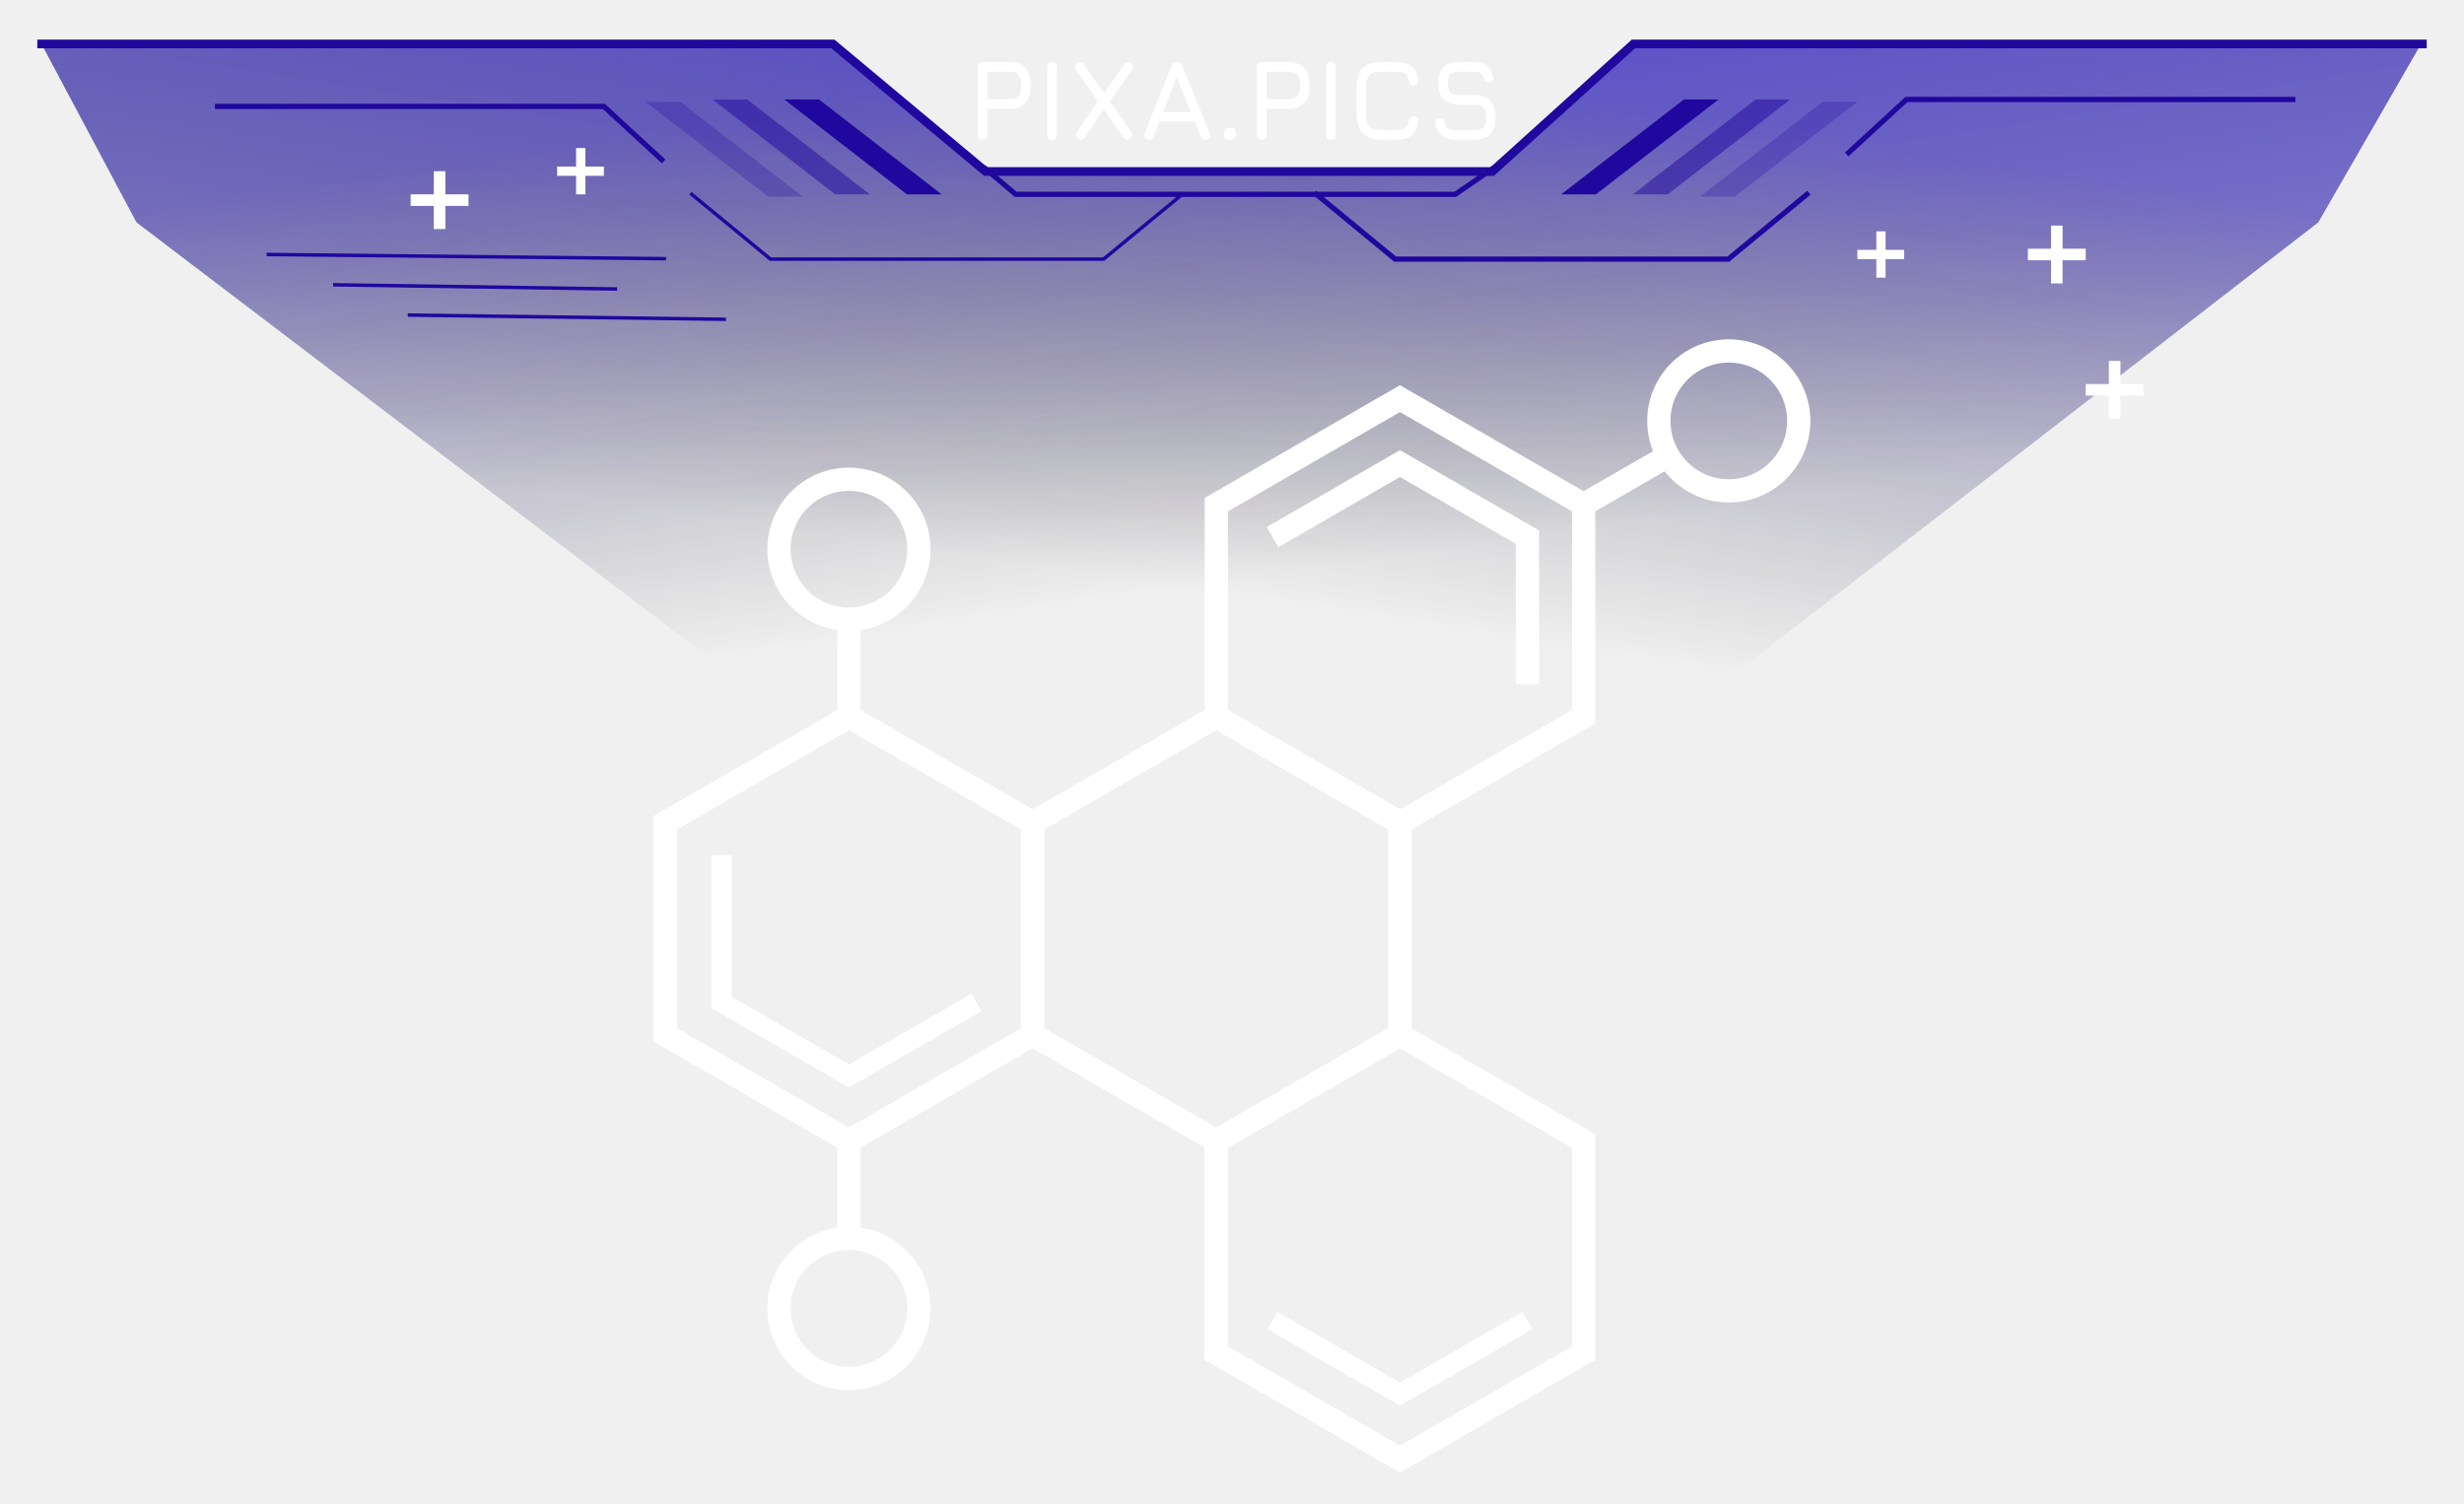
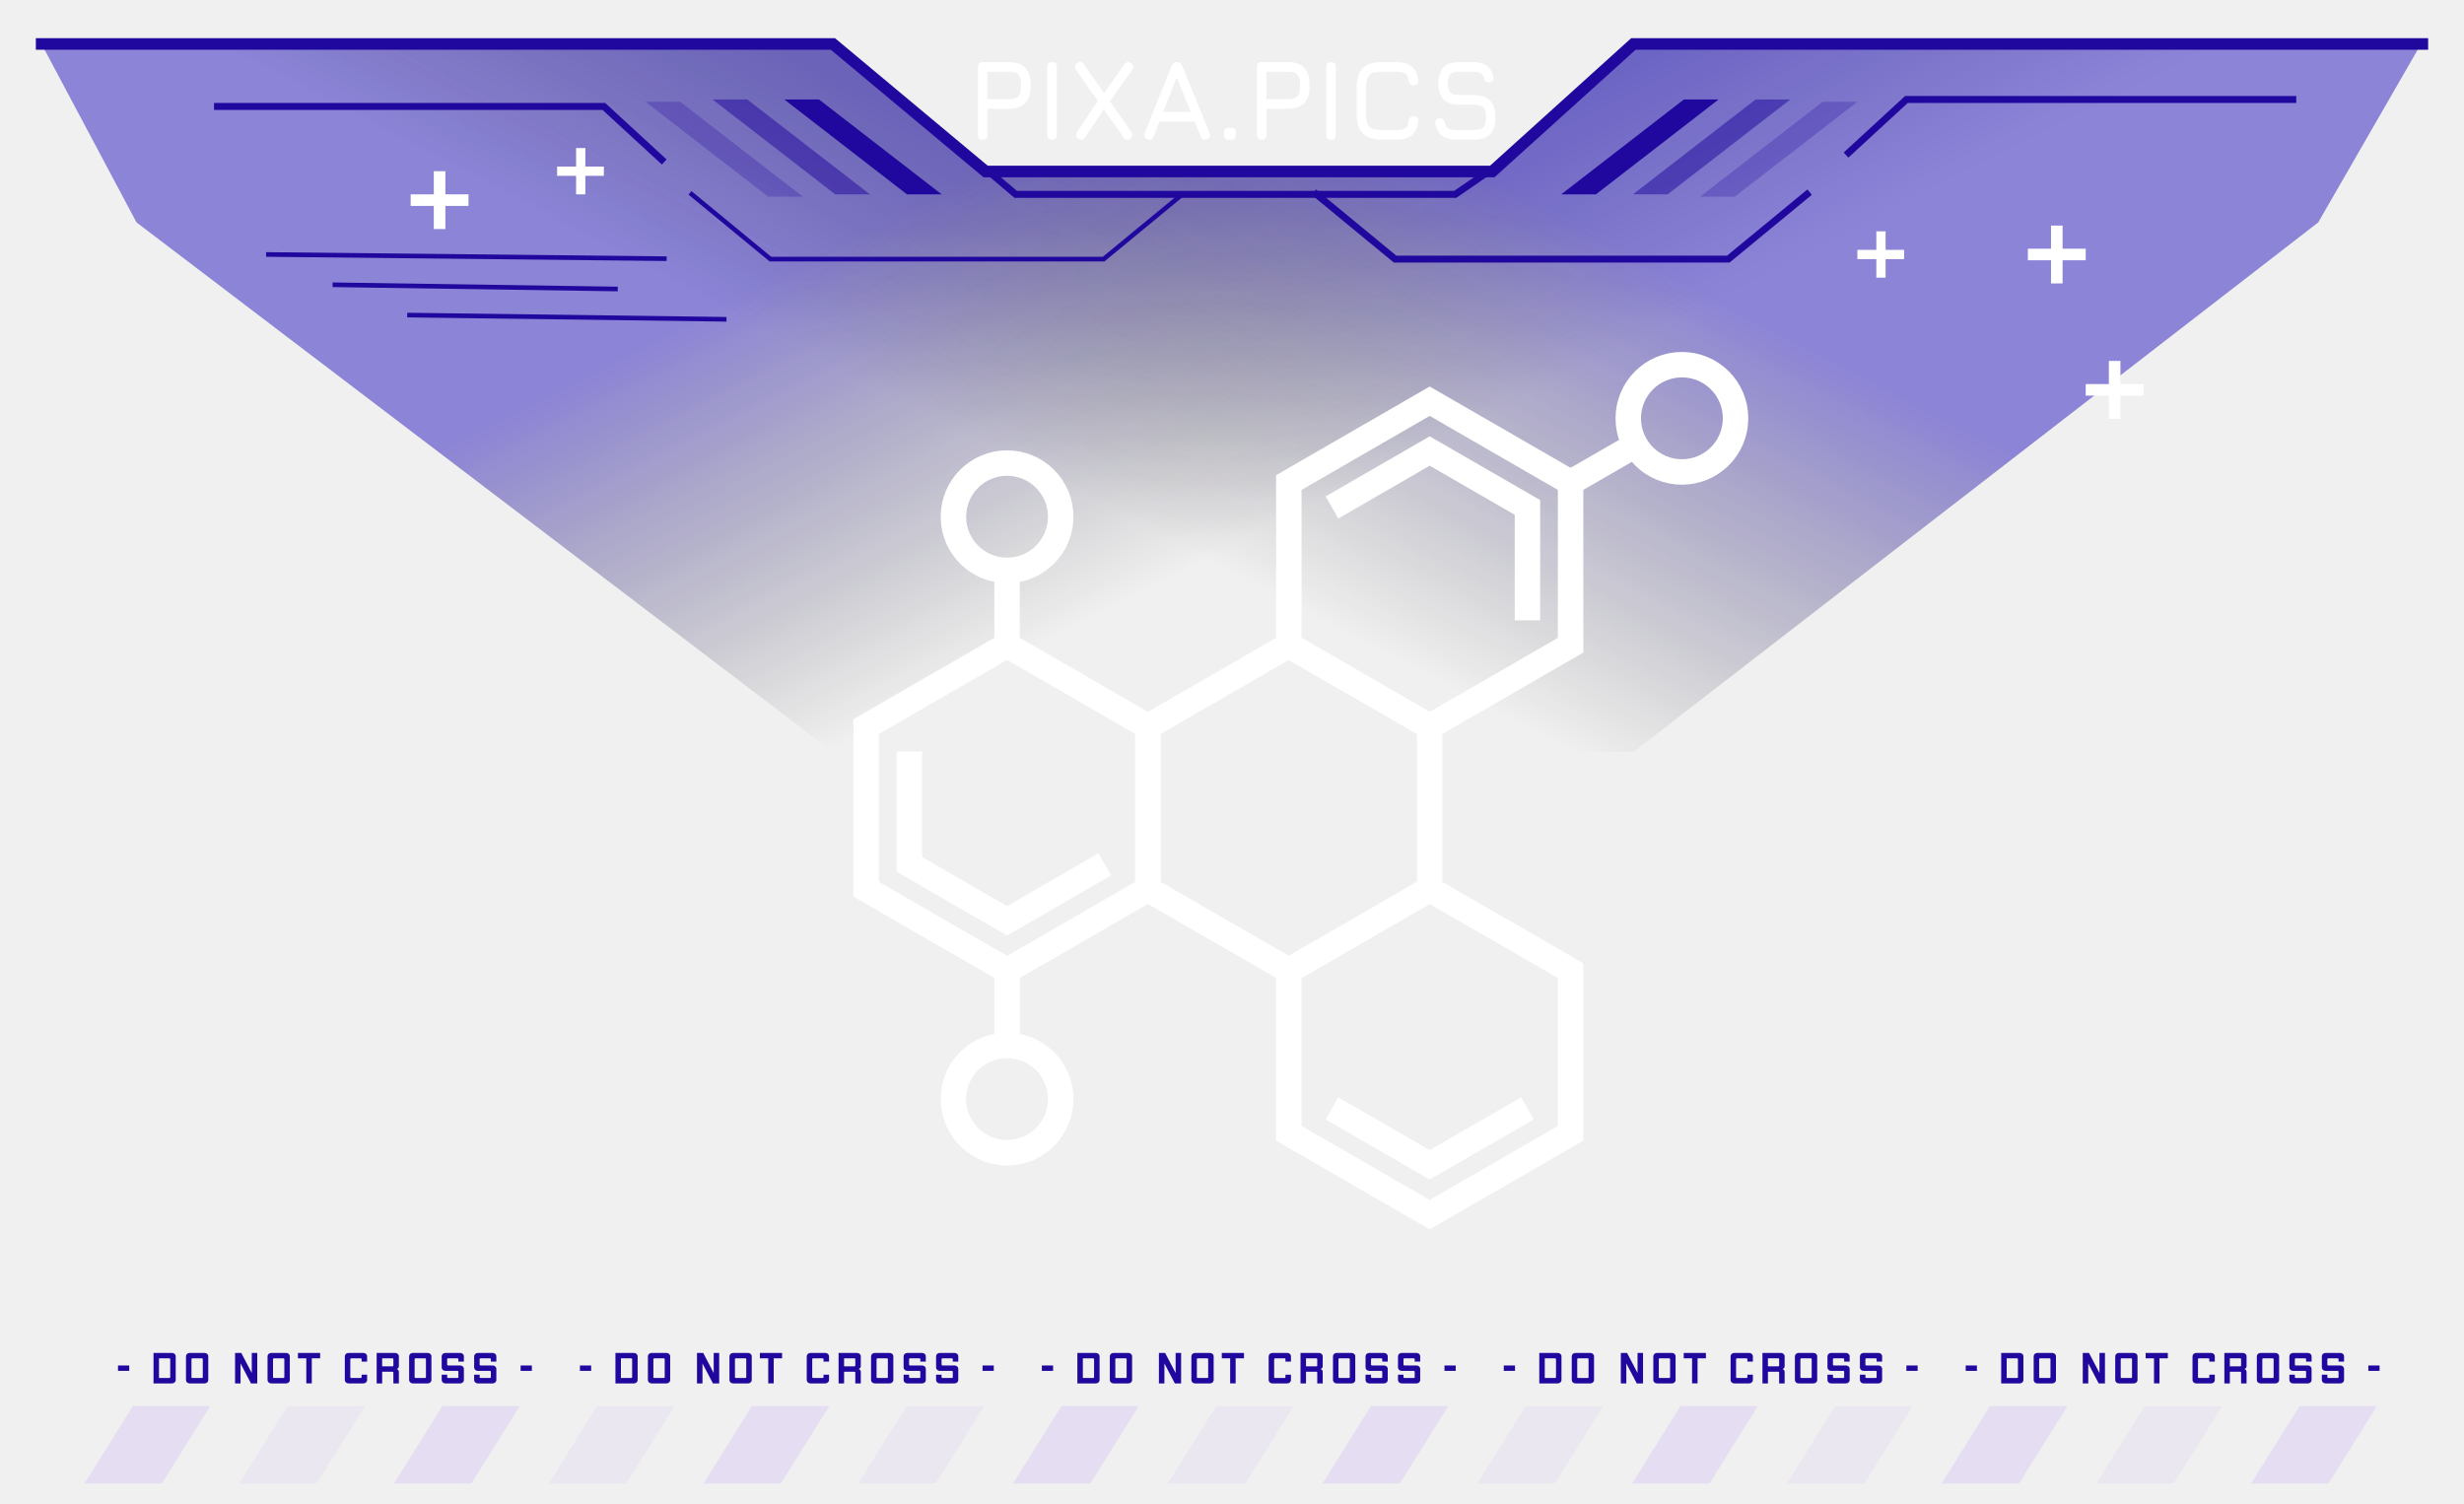
- <svg xmlns="http://www.w3.org/2000/svg" xmlns:xlink="http://www.w3.org/1999/xlink" viewBox="0 0 1065 650" width="1420" height="866.667">
-   <style>.B{fill:none}.C{stroke-width:13.408}.D{stroke:#20079d}.E{stroke-linecap:square}.F{stroke-miterlimit:3}.G{stroke-opacity:100}.H{stroke-width:3}.I{stroke-miterlimit:10}.J{stroke-width:11.534}</style>
+ <svg xmlns="http://www.w3.org/2000/svg" style="isolation:isolate" viewBox="0 0 1065 650" width="1420" height="650pt">
  <defs>
-     <clipPath id="A">
+     <clipPath id="a">
      <path d="M0 0h1065v650H0z" />
    </clipPath>
-     <path id="B" d="M59 96.125L18 19.1 360 18l66 56.118h219L706 19.1l341-1.1-45 78.125L706 325H360L59 96.125z" />
  </defs>
-   <g clip-path="url(#A)">
-     <path d="M0 0h1065v650H0z" fill="transparent" />
-     <path d="M545.34 60.368h0 0q-2.053 0-2.053-2.078h0V28.904h0q0-2.078 2.053-2.078h0 11.438 0q4.473 0 6.856 2.412h0 0q2.383 2.411 2.383 6.938h0v1.484h0q0 4.527-2.383 6.939h0 0q-2.383 2.411-6.856 2.411h0-9.385v11.28h0q0 2.078-2.053 2.078zm2.053-29.387v11.874h9.385 0q2.786 0 3.96-1.188h0 0q1.173-1.187 1.173-4.007h0v-1.484h0q0-2.795-1.173-3.995h0 0q-1.174-1.2-3.96-1.2h0-9.385 0zm27.911 29.387h0 0q-1.051 0-1.552-.507h0 0q-.501-.508-.501-1.571h0V28.953h0q0-1.088.501-1.583h0 0q.501-.495 1.552-.495h0 0q1.075 0 1.564.495h0 0q.489.495.489 1.583h0V58.29h0q0 1.063-.489 1.571h0 0q-.489.507-1.564.507zm27.862 0H597.3h0q-5.597 0-8.273-2.709h0 0q-2.676-2.709-2.676-8.373h0V37.907h0q0-5.714 2.664-8.422h0 0q2.664-2.709 8.236-2.659h0 5.915 0q4.594 0 7.014 1.917h0 0q2.419 1.917 2.81 6.048h0 0q.147 1.039-.391 1.583h0 0q-.537.544-1.564.544h0 0q-1.857 0-2.15-2.078h0 0q-.245-2.275-1.552-3.067h0 0q-1.308-.792-4.167-.792h0-5.915 0q-2.591-.024-4.069.594h0 0q-1.479.618-2.102 2.14h0 0q-.623 1.521-.623 4.192h0v11.379h0q0 2.647.623 4.156h0 0q.623 1.508 2.114 2.139h0 0q1.491.631 4.106.631h0 5.866 0q2.859 0 4.167-.804h0 0q1.307-.804 1.552-3.055h0 0q.293-2.078 2.15-2.078h0 0q1.027 0 1.564.545h0 0q.538.544.391 1.583h0 0q-.391 4.155-2.81 6.06h0 0q-2.42 1.905-7.014 1.905h0 0zm33.702 0h-7.038 0q-4.18 0-6.514-1.707h0 0q-2.334-1.707-2.92-5.269h0 0q-.098-1.088.44-1.632h0 0q.537-.545 1.564-.545h0 0q1.026 0 1.503.495h0 0q.476.495.648 1.534h0 0q.366 1.706 1.576 2.337h0 0q1.21.631 3.703.631h0 7.038 0q3.153 0 4.29-1.15h0 0q1.136-1.15 1.136-4.292h0 0q0-3.191-1.173-4.366h0 0q-1.173-1.175-4.253-1.175h0-6.061 0q-4.619 0-6.855-2.288h0 0q-2.236-2.288-2.236-6.963h0 0q0-4.65 2.211-6.901h0 0q2.212-2.251 6.831-2.251h0 5.817 0q3.886 0 6.098 1.608h0 0q2.212 1.607 2.798 4.922h0 0q.147 1.064-.391 1.62h0 0q-.537.557-1.613.557h0 0q-.977 0-1.466-.52h0 0q-.489-.519-.636-1.508h0 0q-.391-1.46-1.49-1.992h0 0q-1.1-.532-3.3-.532h0-5.817 0q-2.932 0-3.934 1.052h0 0q-1.003 1.051-1.003 3.945h0 0q0 2.919 1.027 4.007h0 0q1.026 1.089 3.959 1.089h0 6.061 0q4.815 0 7.173 2.374h0 0q2.359 2.375 2.359 7.322h0 0q0 4.923-2.346 7.26h0 0q-2.347 2.338-7.186 2.338h0 0zm-212.115 0h0 0q-2.053 0-2.053-2.078h0V28.904h0q0-2.078 2.053-2.078h0 11.438 0q4.472 0 6.855 2.412h0 0q2.383 2.411 2.383 6.938h0v1.484h0q0 4.527-2.383 6.939h0 0q-2.383 2.411-6.855 2.411h0-9.385v11.28h0q0 2.078-2.053 2.078zm2.053-29.387v11.874h9.385 0q2.786 0 3.959-1.188h0 0q1.173-1.187 1.173-4.007h0v-1.484h0q0-2.795-1.173-3.995h0 0q-1.173-1.2-3.959-1.2h0-9.385 0zm27.911 29.387h0 0q-1.051 0-1.552-.507h0 0q-.501-.508-.501-1.571h0V28.953h0q0-1.088.501-1.583h0 0q.501-.495 1.552-.495h0 0q1.075 0 1.564.495h0 0q.488.495.488 1.583h0V58.29h0q0 1.063-.488 1.571h0 0q-.489.507-1.564.507zm11.34-.446h0 0q-1.638-1.137-.489-2.918h0l8.945-13.358-9.434-13.456h0q-1.1-1.633.538-2.919h0 0q1.686-1.163 2.835.544h0l8.749 12.418L486 27.815h0q1.271-1.657 2.835-.445h0 0q1.662 1.237.489 2.869h0l-9.63 13.556 9.239 13.159h0q1.148 1.707-.538 2.968h0 0q-1.686 1.163-2.835-.544h0l-8.505-12.12-8.114 12.17h0q-1.125 1.607-2.884.494zm29.914.248h0 0q-1.955-.767-1.173-2.721h0l11.634-28.991h0q.733-1.632 2.297-1.632h0 .098 0q1.588.074 2.151 1.632h0l11.829 28.991h0q.782 1.954-1.125 2.721h0 0q-1.93.767-2.688-1.138h0l-2.64-6.481h-15.226l-2.517 6.481h0q-.758 1.929-2.64 1.138zm12.611-26.764l-5.841 14.989h11.927l-6.086-14.989h0zm23.658 26.962h-1.173 0q-1.955 0-1.955-1.979h0v-1.237h0q0-1.929 1.955-1.929h0 1.173 0q1.858 0 1.858 1.929h0v1.237h0q0 1.979-1.858 1.979h0 0z" fill="#fff" />
-     <g opacity=".66">
-       <linearGradient id="C" x1=".5" y1="0" x2=".809" y2=".604" gradientTransform="matrix(1029,0,0,307,18,18)" gradientUnits="userSpaceOnUse">
-         <stop offset="0%" stop-opacity=".75" stop-color="#2615bd" />
-         <stop offset="100%" stop-opacity="0" stop-color="#000" />
-       </linearGradient>
-       <use xlink:href="#B" fill="url(#C)" />
+   <g clip-path="url(#a)">
+     <clipPath id="b">
+       <path fill="#FFF" d="M0 0h1065v650H0z" />
+     </clipPath>
+     <g clip-path="url(#b)">
+       <path fill="none" d="M0 0h1065v650H0z" />
+       <path d="M545.34 60.368q-2.053 0-2.053-2.078V28.904q0-2.078 2.053-2.078h11.438q4.473 0 6.856 2.412 2.383 2.411 2.383 6.938v1.484q0 4.527-2.383 6.939-2.383 2.411-6.856 2.411h-9.385v11.28q0 2.078-2.053 2.078Zm2.053-29.387v11.874h9.385q2.786 0 3.96-1.188 1.173-1.187 1.173-4.007v-1.484q0-2.795-1.173-3.995-1.174-1.2-3.96-1.2h-9.385Zm27.911 29.387q-1.051 0-1.552-.507-.501-.508-.501-1.571V28.953q0-1.088.501-1.583.501-.495 1.552-.495 1.075 0 1.564.495.489.495.489 1.583V58.29q0 1.063-.489 1.571-.489.507-1.564.507Zm27.862 0H597.3q-5.597 0-8.273-2.709-2.676-2.709-2.676-8.373V37.907q0-5.714 2.664-8.422 2.664-2.709 8.236-2.659h5.915q4.594 0 7.014 1.917 2.419 1.917 2.81 6.048.147 1.039-.391 1.583-.537.544-1.564.544-1.857 0-2.15-2.078-.245-2.275-1.552-3.067-1.308-.792-4.167-.792h-5.915q-2.591-.024-4.069.594-1.479.618-2.102 2.14-.623 1.521-.623 4.192v11.379q0 2.647.623 4.156.623 1.508 2.114 2.139 1.491.631 4.106.631h5.866q2.859 0 4.167-.804 1.307-.804 1.552-3.055.293-2.078 2.15-2.078 1.027 0 1.564.545.538.544.391 1.583-.391 4.155-2.81 6.06-2.42 1.905-7.014 1.905Zm33.702 0h-7.038q-4.18 0-6.514-1.707-2.334-1.707-2.92-5.269-.098-1.088.44-1.632.537-.545 1.564-.545 1.026 0 1.503.495.476.495.648 1.534.366 1.706 1.576 2.337 1.21.631 3.703.631h7.038q3.153 0 4.29-1.15 1.136-1.15 1.136-4.292 0-3.191-1.173-4.366-1.173-1.175-4.253-1.175h-6.061q-4.619 0-6.855-2.288-2.236-2.288-2.236-6.963 0-4.65 2.211-6.901 2.212-2.251 6.831-2.251h5.817q3.886 0 6.098 1.608 2.212 1.607 2.798 4.922.147 1.064-.391 1.62-.537.557-1.613.557-.977 0-1.466-.52-.489-.519-.636-1.508-.391-1.46-1.49-1.992-1.1-.532-3.3-.532h-5.817q-2.932 0-3.934 1.052-1.003 1.051-1.003 3.945 0 2.919 1.027 4.007 1.026 1.089 3.959 1.089h6.061q4.815 0 7.173 2.374 2.359 2.375 2.359 7.322 0 4.923-2.346 7.26-2.347 2.338-7.186 2.338Zm-212.115 0q-2.053 0-2.053-2.078V28.904q0-2.078 2.053-2.078h11.438q4.472 0 6.855 2.412 2.383 2.411 2.383 6.938v1.484q0 4.527-2.383 6.939-2.383 2.411-6.855 2.411h-9.385v11.28q0 2.078-2.053 2.078Zm2.053-29.387v11.874h9.385q2.786 0 3.959-1.188 1.173-1.187 1.173-4.007v-1.484q0-2.795-1.173-3.995-1.173-1.2-3.959-1.2h-9.385Zm27.911 29.387q-1.051 0-1.552-.507-.501-.508-.501-1.571V28.953q0-1.088.501-1.583.501-.495 1.552-.495 1.075 0 1.564.495.488.495.488 1.583V58.29q0 1.063-.488 1.571-.489.507-1.564.507Zm11.34-.446q-1.638-1.137-.489-2.918l8.945-13.358-9.434-13.456q-1.1-1.633.538-2.919 1.686-1.163 2.835.544l8.749 12.418L486 27.815q1.271-1.657 2.835-.445 1.662 1.237.489 2.869l-9.63 13.556 9.239 13.159q1.148 1.707-.538 2.968-1.686 1.163-2.835-.544l-8.505-12.12-8.114 12.17q-1.125 1.607-2.884.494Zm29.914.248q-1.955-.767-1.173-2.721l11.634-28.991q.733-1.632 2.297-1.632h.098q1.588.074 2.151 1.632l11.829 28.991q.782 1.954-1.125 2.721-1.93.767-2.688-1.138l-2.64-6.481h-15.226l-2.517 6.481q-.758 1.929-2.64 1.138Zm12.611-26.764-5.841 14.989h11.927l-6.086-14.989Zm23.658 26.962h-1.173q-1.955 0-1.955-1.979v-1.237q0-1.929 1.955-1.929h1.173q1.858 0 1.858 1.929v1.237q0 1.979-1.858 1.979Z" fill="#FFF" />
+       <g opacity=".66" style="opacity:.66">
+         <linearGradient id="c" x1=".5" y1="0" x2=".809" y2=".18" gradientTransform="matrix(1029 0 0 307 18 18)" gradientUnits="userSpaceOnUse">
+           <stop offset="0%" stop-opacity=".75" style="stop-color:#2615bd" />
+           <stop offset="100%" stop-opacity="0" style="stop-color:#000" />
+         </linearGradient>
+         <path d="M59 96.125 18 19.1 360 18l66 56.118h219L706 19.1l341-1.1-45 78.125L706 325H360L59 96.125Z" fill="url(#c)" />
+       </g>
+       <g opacity=".66" style="opacity:.66">
+         <linearGradient id="d" x1=".5" y1="0" x2=".178" y2=".183" gradientTransform="matrix(1029 0 0 307 18 18)" gradientUnits="userSpaceOnUse">
+           <stop offset="0%" stop-opacity=".75" style="stop-color:#2615bd" />
+           <stop offset="100%" stop-opacity="0" style="stop-color:#000" />
+         </linearGradient>
+         <path d="M59 96.125 18 19.1 360 18l66 56.118h219L706 19.1l341-1.1-45 78.125L706 325H360L59 96.125Z" fill="url(#d)" />
+       </g>
+       <path stroke-width="2" stroke="#20079D" stroke-opacity="2500" stroke-linecap="square" stroke-miterlimit="3" d="M177 136.194 313 138" />
+       <path stroke-width="2" stroke="#20079D" stroke-opacity="5000" stroke-linecap="square" stroke-miterlimit="3" d="M144.751 123.097 266 124.903" />
+       <path stroke-width="2" stroke="#20079D" stroke-opacity="7500" stroke-linecap="square" stroke-miterlimit="3" d="m116 110 171.143 1.806" />
+       <path d="m781 84-34 28H603l-34-28" fill="none" stroke-width="3" stroke="#20079D" stroke-opacity="10000" stroke-linecap="square" stroke-miterlimit="3" />
+       <path d="m299 84 34 28h144l34-28" fill="none" stroke-width="2" stroke="#20079D" stroke-opacity="10000" stroke-linecap="square" stroke-miterlimit="3" />
+       <path d="m799 66 25-23h167M286 69l-25-23H94" fill="none" stroke-width="3" stroke="#20079D" stroke-opacity="10000" stroke-linecap="square" stroke-miterlimit="3" />
+       <path d="M249 64v8h-8.2v4h8.2v8h4v-8h8v-4h-8v-8h-4ZM811 100v8h-8.2v4h8.2v8h4v-8h8v-4h-8v-8h-4ZM911.5 156v10h-10v5h10v10h5v-10h10v-5h-10v-10h-5ZM187.5 74v10h-10v5h10v10h5V89h10v-5h-10V74h-5ZM886.5 97.5v10h-10v5h10v10h5v-10h10v-5h-10v-10h-5Z" fill="#FFF" />
+       <path d="m773.8 43-53 41h-15l53-41h15Z" fill="#20079D" fill-opacity=".5" />
+       <path d="m742.8 43-53 41h-15l53-41h15Z" fill="#20079D" />
+       <path d="m802.8 44-53 41h-15l53-41h15Z" fill="#20079D" fill-opacity=".25" />
+       <path d="m308 43 53 41h15l-53-41h-15Z" fill="#20079D" fill-opacity=".5" />
+       <path d="m339 43 53 41h15l-53-41h-15Z" fill="#20079D" />
+       <path d="m279 44 53 41h15l-53-41h-15Z" fill="#20079D" fill-opacity=".25" />
+       <path d="M18 19h342l66 55.118h219L706 19h341" fill="none" stroke-width="5" stroke="#20079D" stroke-opacity="10000" stroke-linecap="square" stroke-miterlimit="3" />
+       <path d="m426 73 13 11h190l16-11" fill="none" stroke-width="3" stroke="#20079D" stroke-opacity="10000" stroke-linecap="square" stroke-miterlimit="3" />
    </g>
-     <g opacity=".66">
-       <linearGradient id="D" x1=".5" y1="0" x2=".178" y2=".615" gradientTransform="matrix(1029,0,0,307,18,18)" gradientUnits="userSpaceOnUse">
-         <stop offset="0%" stop-opacity=".75" stop-color="#2615bd" />
-         <stop offset="100%" stop-opacity="0" stop-color="#000" />
-       </linearGradient>
-       <use xlink:href="#B" fill="url(#D)" />
+     <g style="opacity:.2">
+       <path d="M36.5 641.217h33.446l20.904-33.446H57.404L36.5 641.217Z" fill="#6200FF" style="opacity:.4" />
+       <path d="M103.392 641.217h33.446l20.904-33.446h-33.446l-20.904 33.446Z" fill="#6200FF" style="opacity:.2" />
+       <path d="M170.284 641.217h33.446l20.904-33.446h-33.446l-20.904 33.446Z" fill="#6200FF" style="opacity:.4" />
+       <path d="M237.177 641.217h33.446l20.904-33.446H258.08l-20.903 33.446Z" fill="#6200FF" style="opacity:.2" />
+       <path d="M304.069 641.217h33.446l20.904-33.446h-33.446l-20.904 33.446Z" fill="#6200FF" style="opacity:.4" />
+       <path d="M370.961 641.217h33.446l20.904-33.446h-33.446l-20.904 33.446Z" fill="#6200FF" style="opacity:.2" />
+       <path d="M437.853 641.217h33.446l20.904-33.446h-33.446l-20.904 33.446Z" fill="#6200FF" style="opacity:.4" />
+       <path d="M504.746 641.217h33.445l20.904-33.446h-33.446l-20.903 33.446Z" fill="#6200FF" style="opacity:.2" />
+       <path d="M571.638 641.217h33.446l20.904-33.446h-33.447l-20.903 33.446Z" fill="#6200FF" style="opacity:.4" />
+       <path d="M638.53 641.217h33.446l20.904-33.446h-33.446l-20.904 33.446Z" fill="#6200FF" style="opacity:.2" />
+       <path d="M705.422 641.217h33.446l20.904-33.446h-33.446l-20.904 33.446Z" fill="#6200FF" style="opacity:.4" />
+       <path d="M772.314 641.217h33.446l20.904-33.446h-33.446l-20.904 33.446Z" fill="#6200FF" style="opacity:.2" />
+       <path d="M839.206 641.217h33.446l20.904-33.446H860.11l-20.904 33.446Z" fill="#6200FF" style="opacity:.4" />
+       <path d="M906.099 641.217h33.446l20.904-33.446h-33.446l-20.904 33.446Z" fill="#6200FF" style="opacity:.2" />
+       <path d="M972.991 641.217h33.446l20.904-33.446h-33.446l-20.904 33.446Z" fill="#6200FF" style="opacity:.4" />
    </g>
-     <g stroke-width="2" class="D E F">
-       <path vector-effect="non-scaling-stroke" stroke-opacity="25" d="M177 136.194L313 138" />
-       <path vector-effect="non-scaling-stroke" stroke-opacity="50" d="M144.751 123.097L266 124.903" />
-       <path vector-effect="non-scaling-stroke" stroke-opacity="75" d="M116 110l171.143 1.806" />
+     <g fill="#20079D">
+       <path d="M51.006 590.199h4.852v2.332h-4.852v-2.332ZM75.946 586.231V596.5c0 .79-.714 1.449-1.579 1.449h-8.013v-13.166h8.013c.865 0 1.579.658 1.579 1.448Zm-2.746.884h-4.476v8.501H73.2c.207 0 .377-.151.377-.338v-7.825c0-.188-.17-.338-.377-.338ZM90.016 586.231V596.5c0 .79-.715 1.449-1.58 1.449h-6.47c-.866 0-1.58-.659-1.58-1.449v-10.269c0-.79.715-1.448 1.58-1.448h6.47c.865 0 1.58.658 1.58 1.448Zm-2.747.884h-4.137c-.207 0-.377.15-.377.339v7.824c0 .187.17.338.377.338h4.137c.207 0 .377-.15.377-.338v-7.824c0-.189-.17-.339-.377-.339ZM111.195 584.783v13.166h-2.709l-4.514-8.634v8.634h-2.369v-13.166h2.689l4.533 8.67v-8.67h2.37ZM125.264 586.231V596.5c0 .79-.715 1.449-1.58 1.449h-6.47c-.865 0-1.579-.659-1.579-1.449v-10.269c0-.79.714-1.448 1.579-1.448h6.47c.865 0 1.58.658 1.58 1.448Zm-2.746.884h-4.138c-.207 0-.376.15-.376.339v7.824c0 .187.169.338.376.338h4.138c.207 0 .376-.15.376-.338v-7.824c0-.189-.169-.339-.376-.339ZM138.375 587.115h-3.612v10.833h-2.37v-10.833h-3.611v-2.332h9.593v2.332ZM158.67 586.231v2.313h-2.37v-1.09c0-.189-.169-.339-.376-.339h-4.138c-.207 0-.377.15-.377.339v7.824c0 .187.17.338.377.338h4.138c.207 0 .376-.15.376-.338v-1.091h2.37v2.314c0 .789-.715 1.448-1.58 1.448h-6.47c-.865 0-1.58-.659-1.58-1.448v-10.27c0-.79.715-1.448 1.58-1.448h6.47c.865 0 1.58.658 1.58 1.448ZM172.401 586.231v4.27c0 .601-.358 1.072-.941 1.241.583.169.941.639.941 1.241v4.966h-2.37v-4.664c0-.264-.113-.377-.376-.377h-4.477v5.041h-2.37v-13.166h8.012c.866 0 1.581.658 1.581 1.448Zm-2.746.884h-4.477v3.461h4.477c.263 0 .376-.113.376-.377v-2.745c0-.189-.169-.339-.376-.339ZM186.469 586.231V596.5c0 .79-.714 1.449-1.579 1.449h-6.47c-.865 0-1.58-.659-1.58-1.449v-10.269c0-.79.715-1.448 1.58-1.448h6.47c.865 0 1.579.658 1.579 1.448Zm-2.745.884h-4.138c-.207 0-.377.15-.377.339v7.824c0 .187.17.338.377.338h4.138c.207 0 .376-.15.376-.338v-7.824c0-.189-.169-.339-.376-.339ZM200.502 586.231v2.313h-2.37v-1.09c0-.189-.169-.339-.376-.339h-4.101c-.207 0-.376.15-.376.339v2.407c0 .188.169.338.376.338h5.266c.866 0 1.581.659 1.581 1.449v4.853c0 .789-.715 1.448-1.581 1.448h-6.432c-.865 0-1.579-.659-1.579-1.448v-2.314h2.369v1.091c0 .187.169.338.376.338h4.101c.207 0 .376-.15.376-.338v-2.408c0-.188-.169-.339-.376-.339h-5.267c-.865 0-1.579-.658-1.579-1.448v-4.852c0-.79.714-1.448 1.579-1.448h6.433c.865 0 1.58.658 1.58 1.448ZM214.533 586.231v2.313h-2.37v-1.09c0-.189-.169-.339-.376-.339h-4.1c-.207 0-.377.15-.377.339v2.407c0 .188.17.338.377.338h5.266c.865 0 1.579.659 1.579 1.449v4.853c0 .789-.714 1.448-1.579 1.448h-6.432c-.866 0-1.581-.659-1.581-1.448v-2.314h2.37v1.091c0 .187.17.338.377.338h4.1c.207 0 .376-.15.376-.338v-2.408c0-.188-.169-.339-.376-.339h-5.266c-.865 0-1.58-.658-1.58-1.448v-4.852c0-.79.715-1.448 1.58-1.448h6.432c.865 0 1.58.658 1.58 1.448ZM225.029 590.199h4.852v2.332h-4.852v-2.332Z" />
    </g>
-     <g class="B D E F G">
-       <path d="M781 84l-34 28H603l-34-28" vector-effect="non-scaling-stroke" class="H" />
-       <path d="M299 84l34 28h144l34-28" vector-effect="non-scaling-stroke" stroke-width="2" />
-       <g class="H">
-         <path d="M799 66l25-23h167M286 69l-25-23H94" vector-effect="non-scaling-stroke" />
+     <g fill="#20079D">
+       <path d="M250.661 590.199h4.852v2.332h-4.852v-2.332ZM275.601 586.231V596.5c0 .79-.715 1.449-1.58 1.449h-8.012v-13.166h8.012c.865 0 1.58.658 1.58 1.448Zm-2.746.884h-4.476v8.501h4.476c.207 0 .376-.151.376-.338v-7.825c0-.188-.169-.338-.376-.338ZM289.67 586.231V596.5c0 .79-.715 1.449-1.58 1.449h-6.47c-.865 0-1.58-.659-1.58-1.449v-10.269c0-.79.715-1.448 1.58-1.448h6.47c.866 0 1.58.658 1.58 1.448Zm-2.746.884h-4.138c-.207 0-.376.15-.376.339v7.824c0 .187.169.338.376.338h4.138c.207 0 .376-.15.376-.338v-7.824c0-.189-.169-.339-.376-.339ZM310.849 584.783v13.166h-2.708l-4.514-8.634v8.634h-2.37v-13.166h2.689l4.533 8.67v-8.67h2.37ZM324.919 586.231V596.5c0 .79-.715 1.449-1.58 1.449h-6.47c-.865 0-1.58-.659-1.58-1.449v-10.269c0-.79.715-1.448 1.58-1.448h6.47c.865 0 1.58.658 1.58 1.448Zm-2.746.884h-4.138c-.207 0-.376.15-.376.339v7.824c0 .187.169.338.376.338h4.138c.207 0 .376-.15.376-.338v-7.824c0-.189-.169-.339-.376-.339ZM338.029 587.115h-3.611v10.833h-2.37v-10.833h-3.611v-2.332h9.592v2.332ZM358.324 586.231v2.313h-2.37v-1.09c0-.189-.169-.339-.376-.339h-4.138c-.207 0-.376.15-.376.339v7.824c0 .187.169.338.376.338h4.138c.207 0 .376-.15.376-.338v-1.091h2.37v2.314c0 .789-.715 1.448-1.58 1.448h-6.47c-.865 0-1.58-.659-1.58-1.448v-10.27c0-.79.715-1.448 1.58-1.448h6.47c.866 0 1.58.658 1.58 1.448ZM372.055 586.231v4.27c0 .601-.357 1.072-.94 1.241.583.169.94.639.94 1.241v4.966h-2.37v-4.664c0-.264-.112-.377-.376-.377h-4.477v5.041h-2.369v-13.166h8.012c.865 0 1.58.658 1.58 1.448Zm-2.746.884h-4.477v3.461h4.477c.264 0 .376-.113.376-.377v-2.745c0-.189-.169-.339-.376-.339ZM386.124 586.231V596.5c0 .79-.715 1.449-1.579 1.449h-6.471c-.865 0-1.579-.659-1.579-1.449v-10.269c0-.79.715-1.448 1.579-1.448h6.471c.864 0 1.579.658 1.579 1.448Zm-2.746.884h-4.138c-.207 0-.376.15-.376.339v7.824c0 .187.169.338.376.338h4.138c.207 0 .376-.15.376-.338v-7.824c0-.189-.169-.339-.376-.339ZM400.156 586.231v2.313h-2.37v-1.09c0-.189-.169-.339-.376-.339h-4.1c-.207 0-.376.15-.376.339v2.407c0 .188.169.338.376.338h5.266c.866 0 1.58.659 1.58 1.449v4.853c0 .789-.715 1.448-1.58 1.448h-6.432c-.865 0-1.58-.659-1.58-1.448v-2.314h2.37v1.091c0 .187.169.338.376.338h4.1c.207 0 .376-.15.376-.338v-2.408c0-.188-.169-.339-.376-.339h-5.266c-.865 0-1.58-.658-1.58-1.448v-4.852c0-.79.715-1.448 1.58-1.448h6.432c.866 0 1.58.658 1.58 1.448ZM414.188 586.231v2.313h-2.37v-1.09c0-.189-.169-.339-.376-.339h-4.1c-.207 0-.377.15-.377.339v2.407c0 .188.17.338.377.338h5.266c.865 0 1.579.659 1.579 1.449v4.853c0 .789-.714 1.448-1.579 1.448h-6.433c-.865 0-1.58-.659-1.58-1.448v-2.314h2.37v1.091c0 .187.17.338.377.338h4.1c.207 0 .376-.15.376-.338v-2.408c0-.188-.169-.339-.376-.339h-5.267c-.865 0-1.579-.658-1.579-1.448v-4.852c0-.79.715-1.448 1.579-1.448h6.433c.865 0 1.58.658 1.58 1.448ZM424.683 590.199h4.853v2.332h-4.853v-2.332Z" />
+     </g>
+     <g fill="#20079D">
+       <path d="M450.315 590.199h4.853v2.332h-4.853v-2.332ZM475.256 586.231V596.5c0 .79-.715 1.449-1.58 1.449h-8.012v-13.166h8.012c.865 0 1.58.658 1.58 1.448Zm-2.746.884h-4.477v8.501h4.477c.207 0 .376-.151.376-.338v-7.825c0-.188-.169-.338-.376-.338ZM489.325 586.231V596.5c0 .79-.715 1.449-1.58 1.449h-6.47c-.865 0-1.58-.659-1.58-1.449v-10.269c0-.79.715-1.448 1.58-1.448h6.47c.865 0 1.58.658 1.58 1.448Zm-2.746.884h-4.138c-.207 0-.376.15-.376.339v7.824c0 .187.169.338.376.338h4.138c.207 0 .376-.15.376-.338v-7.824c0-.189-.169-.339-.376-.339ZM510.504 584.783v13.166h-2.708l-4.514-8.634v8.634h-2.37v-13.166h2.689l4.533 8.67v-8.67h2.37ZM524.574 586.231V596.5c0 .79-.715 1.449-1.58 1.449h-6.47c-.866 0-1.58-.659-1.58-1.449v-10.269c0-.79.715-1.448 1.58-1.448h6.47c.865 0 1.58.658 1.58 1.448Zm-2.747.884h-4.138c-.206 0-.376.15-.376.339v7.824c0 .187.17.338.376.338h4.138c.207 0 .377-.15.377-.338v-7.824c0-.189-.17-.339-.377-.339ZM537.684 587.115h-3.612v10.833h-2.37v-10.833h-3.611v-2.332h9.593v2.332ZM557.979 586.231v2.313h-2.37v-1.09c0-.189-.169-.339-.376-.339h-4.138c-.207 0-.376.15-.376.339v7.824c0 .187.169.338.376.338h4.138c.207 0 .376-.15.376-.338v-1.091h2.37v2.314c0 .789-.715 1.448-1.58 1.448h-6.47c-.865 0-1.58-.659-1.58-1.448v-10.27c0-.79.715-1.448 1.58-1.448h6.47c.865 0 1.58.658 1.58 1.448ZM571.71 586.231v4.27c0 .601-.358 1.072-.941 1.241.583.169.941.639.941 1.241v4.966h-2.37v-4.664c0-.264-.113-.377-.376-.377h-4.477v5.041h-2.37v-13.166h8.013c.865 0 1.58.658 1.58 1.448Zm-2.746.884h-4.477v3.461h4.477c.263 0 .376-.113.376-.377v-2.745c0-.189-.169-.339-.376-.339ZM585.779 586.231V596.5c0 .79-.715 1.449-1.58 1.449h-6.47c-.865 0-1.58-.659-1.58-1.449v-10.269c0-.79.715-1.448 1.58-1.448h6.47c.865 0 1.58.658 1.58 1.448Zm-2.746.884h-4.138c-.207 0-.376.15-.376.339v7.824c0 .187.169.338.376.338h4.138c.207 0 .376-.15.376-.338v-7.824c0-.189-.169-.339-.376-.339ZM599.811 586.231v2.313h-2.37v-1.09c0-.189-.169-.339-.376-.339h-4.101c-.206 0-.376.15-.376.339v2.407c0 .188.17.338.376.338h5.267c.865 0 1.58.659 1.58 1.449v4.853c0 .789-.715 1.448-1.58 1.448h-6.432c-.866 0-1.58-.659-1.58-1.448v-2.314h2.369v1.091c0 .187.17.338.377.338h4.1c.207 0 .376-.15.376-.338v-2.408c0-.188-.169-.339-.376-.339h-5.266c-.865 0-1.58-.658-1.58-1.448v-4.852c0-.79.715-1.448 1.58-1.448h6.432c.865 0 1.58.658 1.58 1.448ZM613.842 586.231v2.313h-2.369v-1.09c0-.189-.17-.339-.377-.339h-4.1c-.207 0-.376.15-.376.339v2.407c0 .188.169.338.376.338h5.266c.866 0 1.58.659 1.58 1.449v4.853c0 .789-.714 1.448-1.58 1.448h-6.432c-.865 0-1.58-.659-1.58-1.448v-2.314h2.37v1.091c0 .187.169.338.376.338h4.1c.207 0 .377-.15.377-.338v-2.408c0-.188-.17-.339-.377-.339h-5.266c-.865 0-1.58-.658-1.58-1.448v-4.852c0-.79.715-1.448 1.58-1.448h6.432c.866 0 1.58.658 1.58 1.448ZM624.338 590.199h4.852v2.332h-4.852v-2.332Z" />
+     </g>
+     <g fill="#20079D">
+       <path d="M649.97 590.199h4.853v2.332h-4.853v-2.332ZM674.911 586.231V596.5c0 .79-.715 1.449-1.58 1.449h-8.012v-13.166h8.012c.865 0 1.58.658 1.58 1.448Zm-2.746.884h-4.477v8.501h4.477c.207 0 .376-.151.376-.338v-7.825c0-.188-.169-.338-.376-.338ZM688.98 586.231V596.5c0 .79-.715 1.449-1.58 1.449h-6.47c-.865 0-1.58-.659-1.58-1.449v-10.269c0-.79.715-1.448 1.58-1.448h6.47c.865 0 1.58.658 1.58 1.448Zm-2.746.884h-4.138c-.207 0-.377.15-.377.339v7.824c0 .187.17.338.377.338h4.138c.207 0 .376-.15.376-.338v-7.824c0-.189-.169-.339-.376-.339ZM710.159 584.783v13.166h-2.709l-4.514-8.634v8.634h-2.369v-13.166h2.689l4.533 8.67v-8.67h2.37ZM724.228 586.231V596.5c0 .79-.714 1.449-1.579 1.449h-6.47c-.866 0-1.58-.659-1.58-1.449v-10.269c0-.79.714-1.448 1.58-1.448h6.47c.865 0 1.579.658 1.579 1.448Zm-2.746.884h-4.138c-.206 0-.376.15-.376.339v7.824c0 .187.17.338.376.338h4.138c.207 0 .377-.15.377-.338v-7.824c-.001-.189-.17-.339-.377-.339ZM737.339 587.115h-3.612v10.833h-2.37v-10.833h-3.611v-2.332h9.593v2.332ZM757.634 586.231v2.313h-2.37v-1.09c0-.189-.169-.339-.376-.339h-4.138c-.207 0-.377.15-.377.339v7.824c0 .187.17.338.377.338h4.138c.207 0 .376-.15.376-.338v-1.091h2.37v2.314c0 .789-.715 1.448-1.58 1.448h-6.47c-.865 0-1.58-.659-1.58-1.448v-10.27c0-.79.715-1.448 1.58-1.448h6.47c.865 0 1.58.658 1.58 1.448ZM771.365 586.231v4.27c0 .601-.358 1.072-.941 1.241.583.169.941.639.941 1.241v4.966h-2.37v-4.664c0-.264-.113-.377-.376-.377h-4.477v5.041h-2.37v-13.166h8.013c.865 0 1.58.658 1.58 1.448Zm-2.746.884h-4.477v3.461h4.477c.263 0 .376-.113.376-.377v-2.745c0-.189-.169-.339-.376-.339ZM785.434 586.231V596.5c0 .79-.715 1.449-1.58 1.449h-6.47c-.865 0-1.58-.659-1.58-1.449v-10.269c0-.79.715-1.448 1.58-1.448h6.47c.865 0 1.58.658 1.58 1.448Zm-2.747.884h-4.137c-.207 0-.377.15-.377.339v7.824c0 .187.17.338.377.338h4.137c.207 0 .377-.15.377-.338v-7.824c0-.189-.17-.339-.377-.339ZM799.466 586.231v2.313h-2.37v-1.09c0-.189-.169-.339-.376-.339h-4.101c-.206 0-.376.15-.376.339v2.407c0 .188.17.338.376.338h5.267c.865 0 1.58.659 1.58 1.449v4.853c0 .789-.715 1.448-1.58 1.448h-6.432c-.866 0-1.58-.659-1.58-1.448v-2.314h2.369v1.091c0 .187.17.338.377.338h4.1c.207 0 .376-.15.376-.338v-2.408c0-.188-.169-.339-.376-.339h-5.266c-.866 0-1.58-.658-1.58-1.448v-4.852c0-.79.715-1.448 1.58-1.448h6.432c.865 0 1.58.658 1.58 1.448ZM813.497 586.231v2.313h-2.37v-1.09c0-.189-.169-.339-.376-.339h-4.1c-.207 0-.377.15-.377.339v2.407c0 .188.17.338.377.338h5.266c.866 0 1.58.659 1.58 1.449v4.853c0 .789-.714 1.448-1.58 1.448h-6.432c-.865 0-1.58-.659-1.58-1.448v-2.314h2.37v1.091c0 .187.169.338.376.338h4.1c.207 0 .377-.15.377-.338v-2.408c0-.188-.17-.339-.377-.339h-5.266c-.865 0-1.58-.658-1.58-1.448v-4.852c0-.79.715-1.448 1.58-1.448h6.432c.866 0 1.58.658 1.58 1.448ZM823.993 590.199h4.852v2.332h-4.852v-2.332Z" />
+     </g>
+     <g fill="#20079D">
+       <path d="M849.625 590.199h4.852v2.332h-4.852v-2.332ZM874.565 586.231V596.5c0 .79-.714 1.449-1.579 1.449h-8.013v-13.166h8.013c.865 0 1.579.658 1.579 1.448Zm-2.746.884h-4.476v8.501h4.476c.207 0 .377-.151.377-.338v-7.825c0-.188-.17-.338-.377-.338ZM888.635 586.231V596.5c0 .79-.715 1.449-1.58 1.449h-6.47c-.865 0-1.58-.659-1.58-1.449v-10.269c0-.79.715-1.448 1.58-1.448h6.47c.865 0 1.58.658 1.58 1.448Zm-2.747.884h-4.138c-.206 0-.376.15-.376.339v7.824c0 .187.17.338.376.338h4.138c.207 0 .377-.15.377-.338v-7.824c-.001-.189-.17-.339-.377-.339ZM909.814 584.783v13.166h-2.709l-4.514-8.634v8.634h-2.369v-13.166h2.689l4.533 8.67v-8.67h2.37ZM923.883 586.231V596.5c0 .79-.715 1.449-1.58 1.449h-6.47c-.865 0-1.58-.659-1.58-1.449v-10.269c0-.79.715-1.448 1.58-1.448h6.47c.865 0 1.58.658 1.58 1.448Zm-2.746.884h-4.138c-.207 0-.376.15-.376.339v7.824c0 .187.169.338.376.338h4.138c.207 0 .376-.15.376-.338v-7.824c0-.189-.169-.339-.376-.339ZM936.993 587.115h-3.611v10.833h-2.37v-10.833h-3.611v-2.332h9.592v2.332ZM957.289 586.231v2.313h-2.37v-1.09c0-.189-.17-.339-.377-.339h-4.137c-.207 0-.377.15-.377.339v7.824c0 .187.17.338.377.338h4.137c.207 0 .377-.15.377-.338v-1.091h2.37v2.314c0 .789-.715 1.448-1.58 1.448h-6.47c-.865 0-1.58-.659-1.58-1.448v-10.27c0-.79.715-1.448 1.58-1.448h6.47c.865 0 1.58.658 1.58 1.448ZM971.019 586.231v4.27c0 .601-.357 1.072-.94 1.241.583.169.94.639.94 1.241v4.966h-2.369v-4.664c0-.264-.113-.377-.377-.377h-4.476v5.041h-2.37v-13.166h8.012c.866 0 1.58.658 1.58 1.448Zm-2.745.884h-4.477v3.461h4.477c.263 0 .376-.113.376-.377v-2.745c0-.189-.17-.339-.376-.339ZM985.089 586.231V596.5c0 .79-.715 1.449-1.58 1.449h-6.47c-.866 0-1.58-.659-1.58-1.449v-10.269c0-.79.714-1.448 1.58-1.448h6.47c.865 0 1.58.658 1.58 1.448Zm-2.747.884h-4.137c-.207 0-.377.15-.377.339v7.824c0 .187.17.338.377.338h4.137c.207 0 .377-.15.377-.338v-7.824c0-.189-.17-.339-.377-.339ZM999.12 586.231v2.313h-2.369v-1.09c0-.189-.17-.339-.377-.339h-4.1c-.207 0-.376.15-.376.339v2.407c0 .188.169.338.376.338h5.266c.866 0 1.58.659 1.58 1.449v4.853c0 .789-.714 1.448-1.58 1.448h-6.432c-.865 0-1.58-.659-1.58-1.448v-2.314h2.37v1.091c0 .187.169.338.376.338h4.1c.207 0 .377-.15.377-.338v-2.408c0-.188-.17-.339-.377-.339h-5.266c-.865 0-1.58-.658-1.58-1.448v-4.852c0-.79.715-1.448 1.58-1.448h6.432c.866 0 1.58.658 1.58 1.448ZM1013.152 586.231v2.313h-2.37v-1.09c0-.189-.169-.339-.376-.339h-4.1c-.207 0-.377.15-.377.339v2.407c0 .188.17.338.377.338h5.266c.865 0 1.58.659 1.58 1.449v4.853c0 .789-.715 1.448-1.58 1.448h-6.433c-.865 0-1.579-.659-1.579-1.448v-2.314h2.369v1.091c0 .187.17.338.377.338h4.1c.207 0 .376-.15.376-.338v-2.408c0-.188-.169-.339-.376-.339h-5.267c-.865 0-1.579-.658-1.579-1.448v-4.852c0-.79.715-1.448 1.579-1.448h6.433c.865 0 1.58.658 1.58 1.448ZM1023.648 590.199h4.852v2.332h-4.852v-2.332Z" />
+     </g>
+     <g stroke-width="11" stroke="#FFF">
+       <g stroke-miterlimit="10">
+         <path d="M393.031 324.808v48.782l42.248 24.395 42.248-24.395M557.062 419.532v70.312L617.952 525l60.894-35.156v-70.312l-60.894-35.156-60.89 35.156Z" fill="none" />
+         <path d="m575.704 479.077 42.248 24.394 42.253-24.394M496.168 314.041v70.312l60.894 35.156 60.89-35.156v-70.312l-60.89-35.156-60.894 35.156Z" fill="none" />
+         <path d="M557.062 208.573v70.312l60.89 35.156 60.894-35.156v-70.312l-60.894-35.156-60.89 35.156Z" fill="none" />
+         <path d="M660.205 268.122V219.34l-42.253-24.394-42.248 24.394m-201.319 94.701v70.312l60.894 35.156 60.889-35.156v-70.312l-60.889-35.156-60.894 35.156Z" fill="none" />
+         <path d="M435.279 278.885v-32.808" />
      </g>
-     </g>
-     <g fill="#fff">
-       <path d="M249 64v8h-8.2v4h8.2v8h4v-8h8v-4h-8v-8h-4 0zm562 36v8h-8.2v4h8.2v8h4v-8h8v-4h-8v-8h-4 0zm100.5 56v10h-10v5h10v10h5v-10h10v-5h-10v-10h-5 0zm-724-82v10h-10v5h10v10h5V89h10v-5h-10V74h-5 0zm699 23.5v10h-10v5h10v10h5v-10h10v-5h-10v-10h-5 0z" />
-     </g>
-     <g fill="#20079d">
-       <path d="M773.8 43l-53 41h-15l53-41h15 0z" fill-opacity=".5" />
-       <path d="M742.8 43l-53 41h-15l53-41h15 0z" />
-       <path d="M802.8 44l-53 41h-15l53-41h15 0z" fill-opacity=".25" />
-       <path d="M308 43l53 41h15l-53-41h-15 0z" fill-opacity=".5" />
-       <path d="M339 43l53 41h15l-53-41h-15 0z" />
-       <path d="M279 44l53 41h15l-53-41h-15 0z" fill-opacity=".25" />
-     </g>
-     <g class="B D E F G">
-       <path d="M18 19h342l66 55.118h219L706 19h341" vector-effect="non-scaling-stroke" stroke-width="5" />
-       <path d="M426 73l13 11h190l16-11" vector-effect="non-scaling-stroke" class="H" />
-     </g>
-     <g stroke="#fff">
-       <g class="I">
-         <path d="M311.849 369.674v63.602l55.082 31.805 55.083-31.805" vector-effect="non-scaling-stroke" class="B J" />
-         <path d="M525.711 493.174v91.672l79.387 45.836 79.393-45.836v-91.672l-79.393-45.836-79.387 45.836z" vector-effect="non-scaling-stroke" class="B C" />
-         <path d="M550.016 570.808l55.082 31.805 55.089-31.805" vector-effect="non-scaling-stroke" class="B J" />
-         <g class="C">
-           <path d="M446.318 355.636v91.672l79.393 45.836 79.387-45.836v-91.672L525.711 309.8l-79.393 45.836z" vector-effect="non-scaling-stroke" class="B" />
-           <path d="M525.711 218.128V309.8l79.387 45.836 79.393-45.836v-91.672l-79.393-45.836-79.387 45.836z" vector-effect="non-scaling-stroke" class="B" />
-           <path d="M660.187 295.768v-63.602l-55.089-31.805-55.082 31.805m-262.477 123.47v91.672l79.392 45.836 79.387-45.836v-91.672L366.931 309.8l-79.392 45.836z" vector-effect="non-scaling-stroke" class="B" />
-           <path vector-effect="non-scaling-stroke" d="M366.931 309.8v-42.774" />
-         </g>
-       </g>
-       <circle vector-effect="non-scaling-stroke" cx="366.931" cy="237.388" r="30.235" class="B C" />
-       <path vector-effect="non-scaling-stroke" d="M366.931 493.144v42.78" class="C I" />
-       <circle vector-effect="non-scaling-stroke" cx="366.931" cy="565.563" r="30.235" class="B C" />
-       <path vector-effect="non-scaling-stroke" d="M684.491 218.104l37.056-21.366" class="C I" />
-       <circle vector-effect="non-scaling-stroke" cx="747.227" cy="181.934" r="30.235" class="B C" />
+       <circle cx="435.279" cy="223.345" r="23.19" fill="none" />
+       <path stroke-miterlimit="10" d="M435.279 419.509v32.812" />
+       <circle cx="435.279" cy="475.054" r="23.19" fill="none" />
+       <path stroke-miterlimit="10" d="m678.846 208.554 28.422-16.387" />
+       <circle cx="726.964" cy="180.812" r="23.19" fill="none" />
    </g>
  </g>
</svg>
